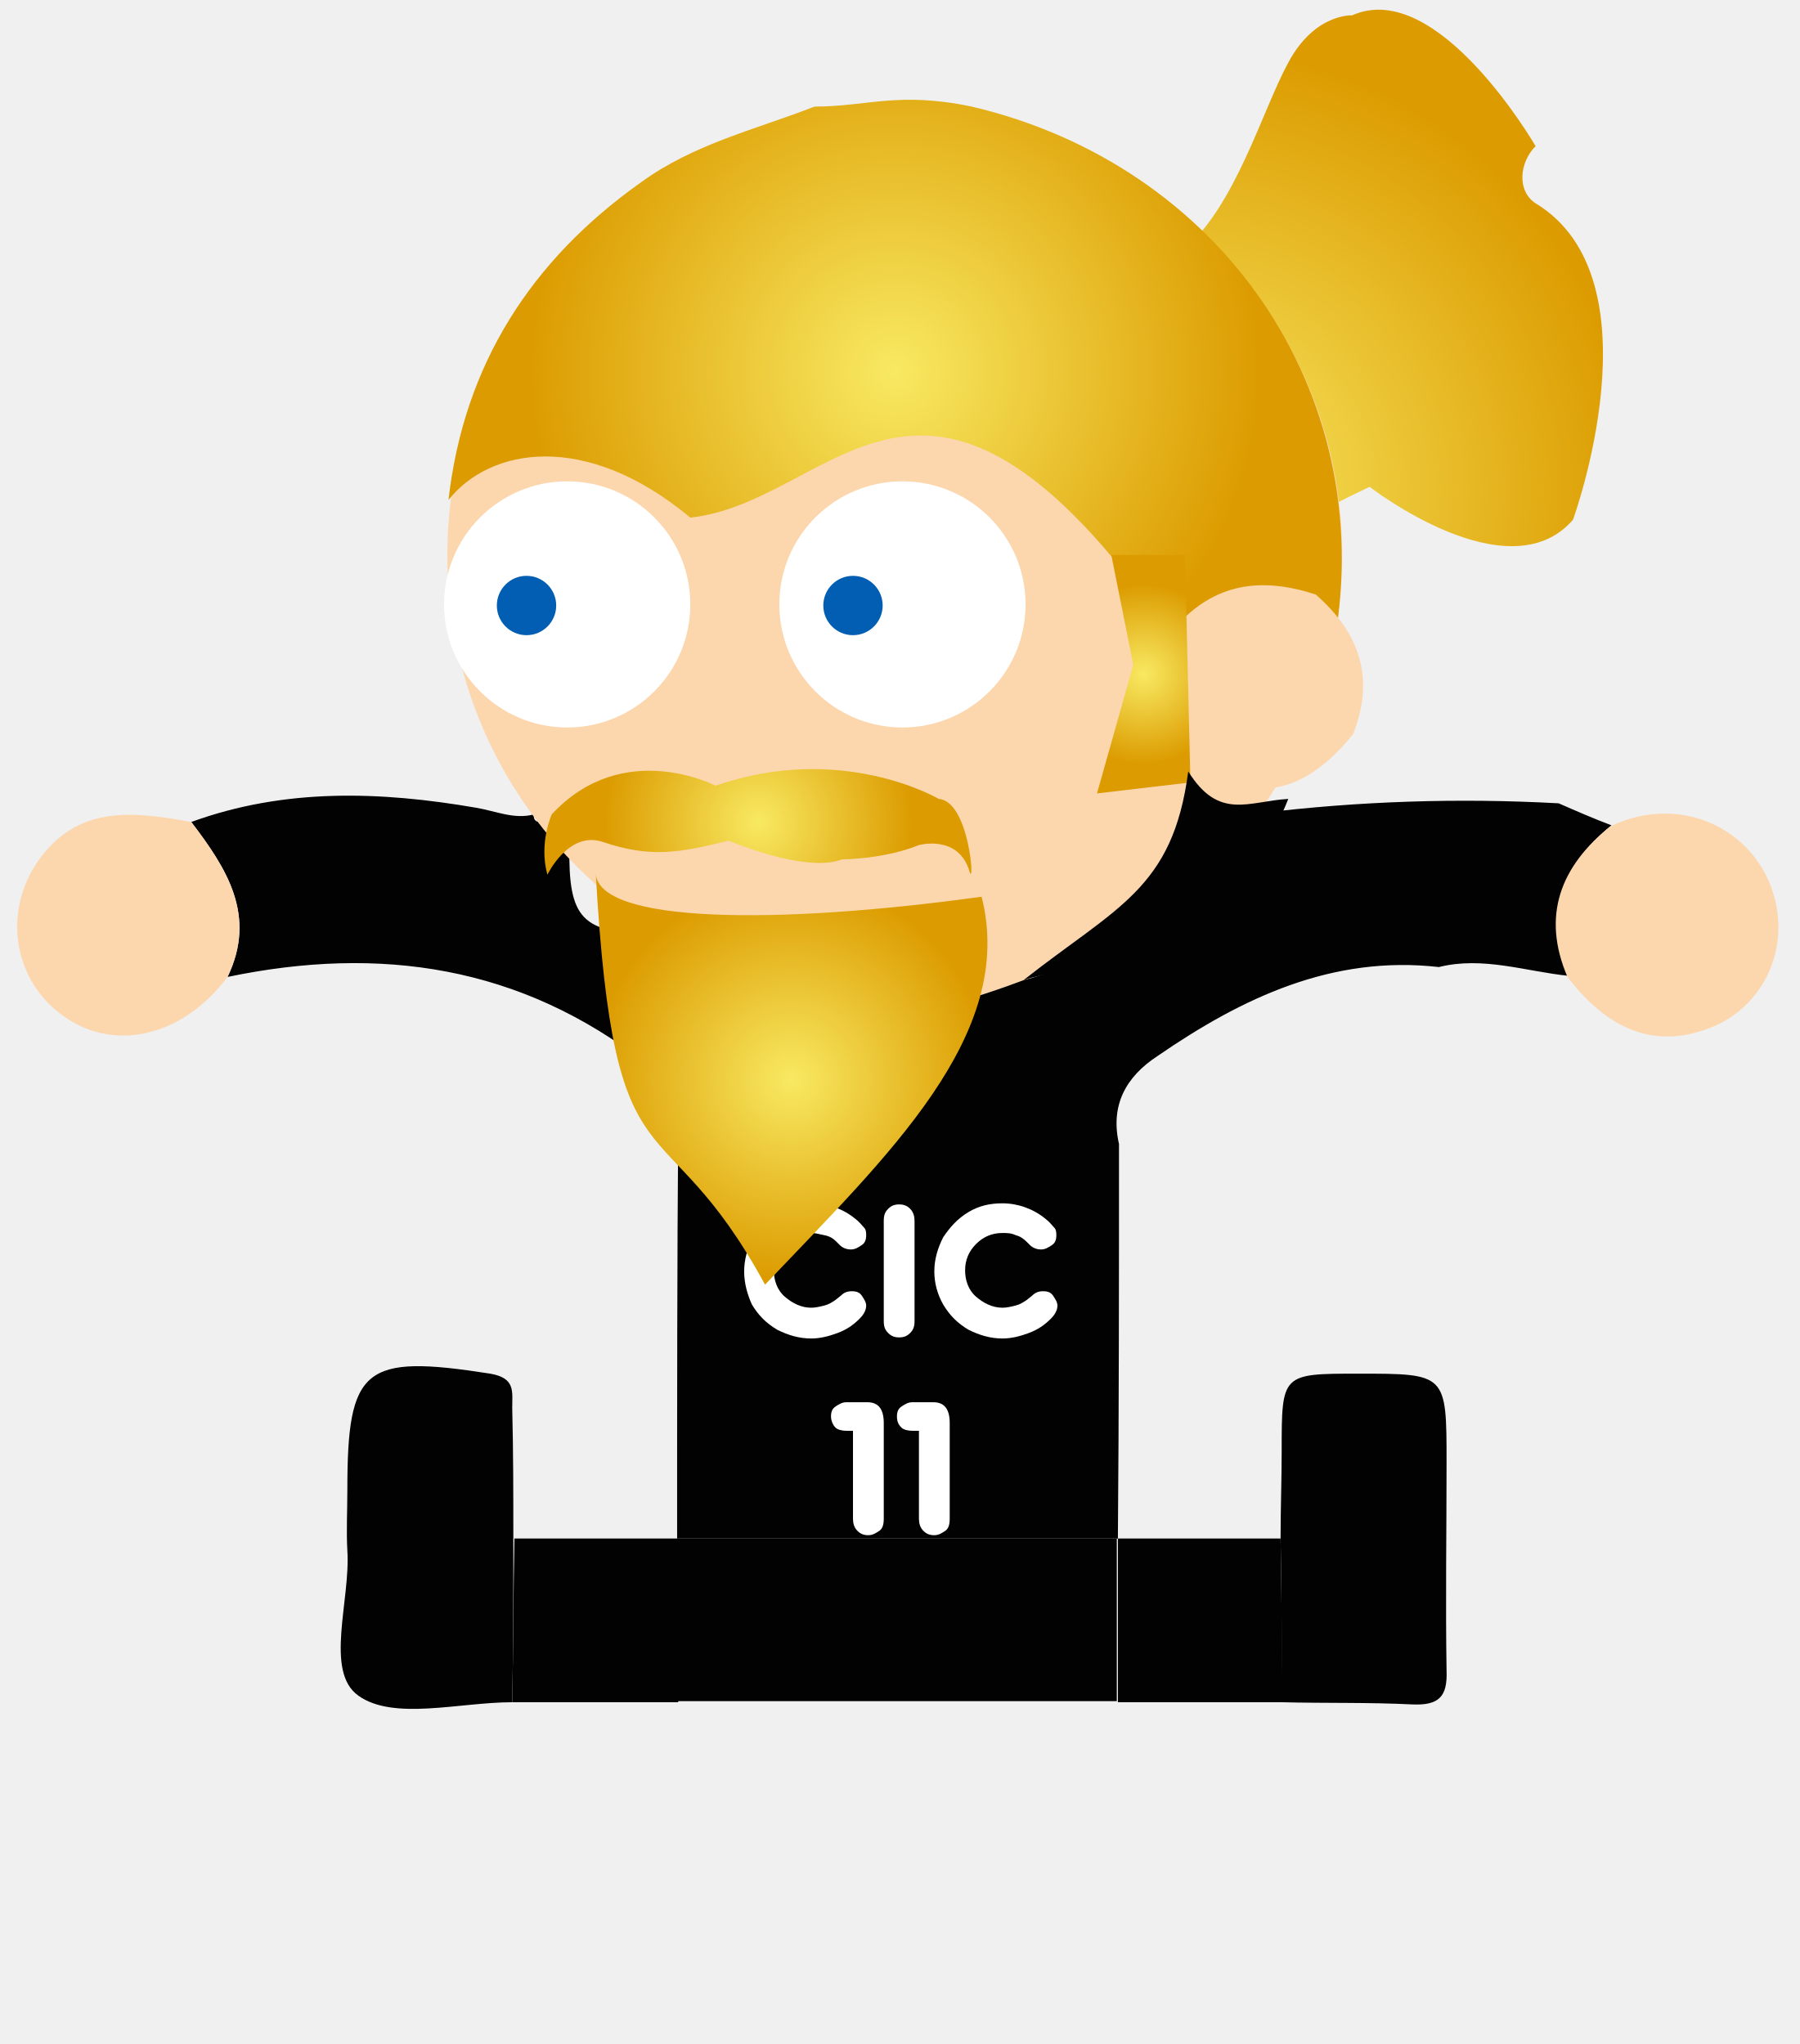
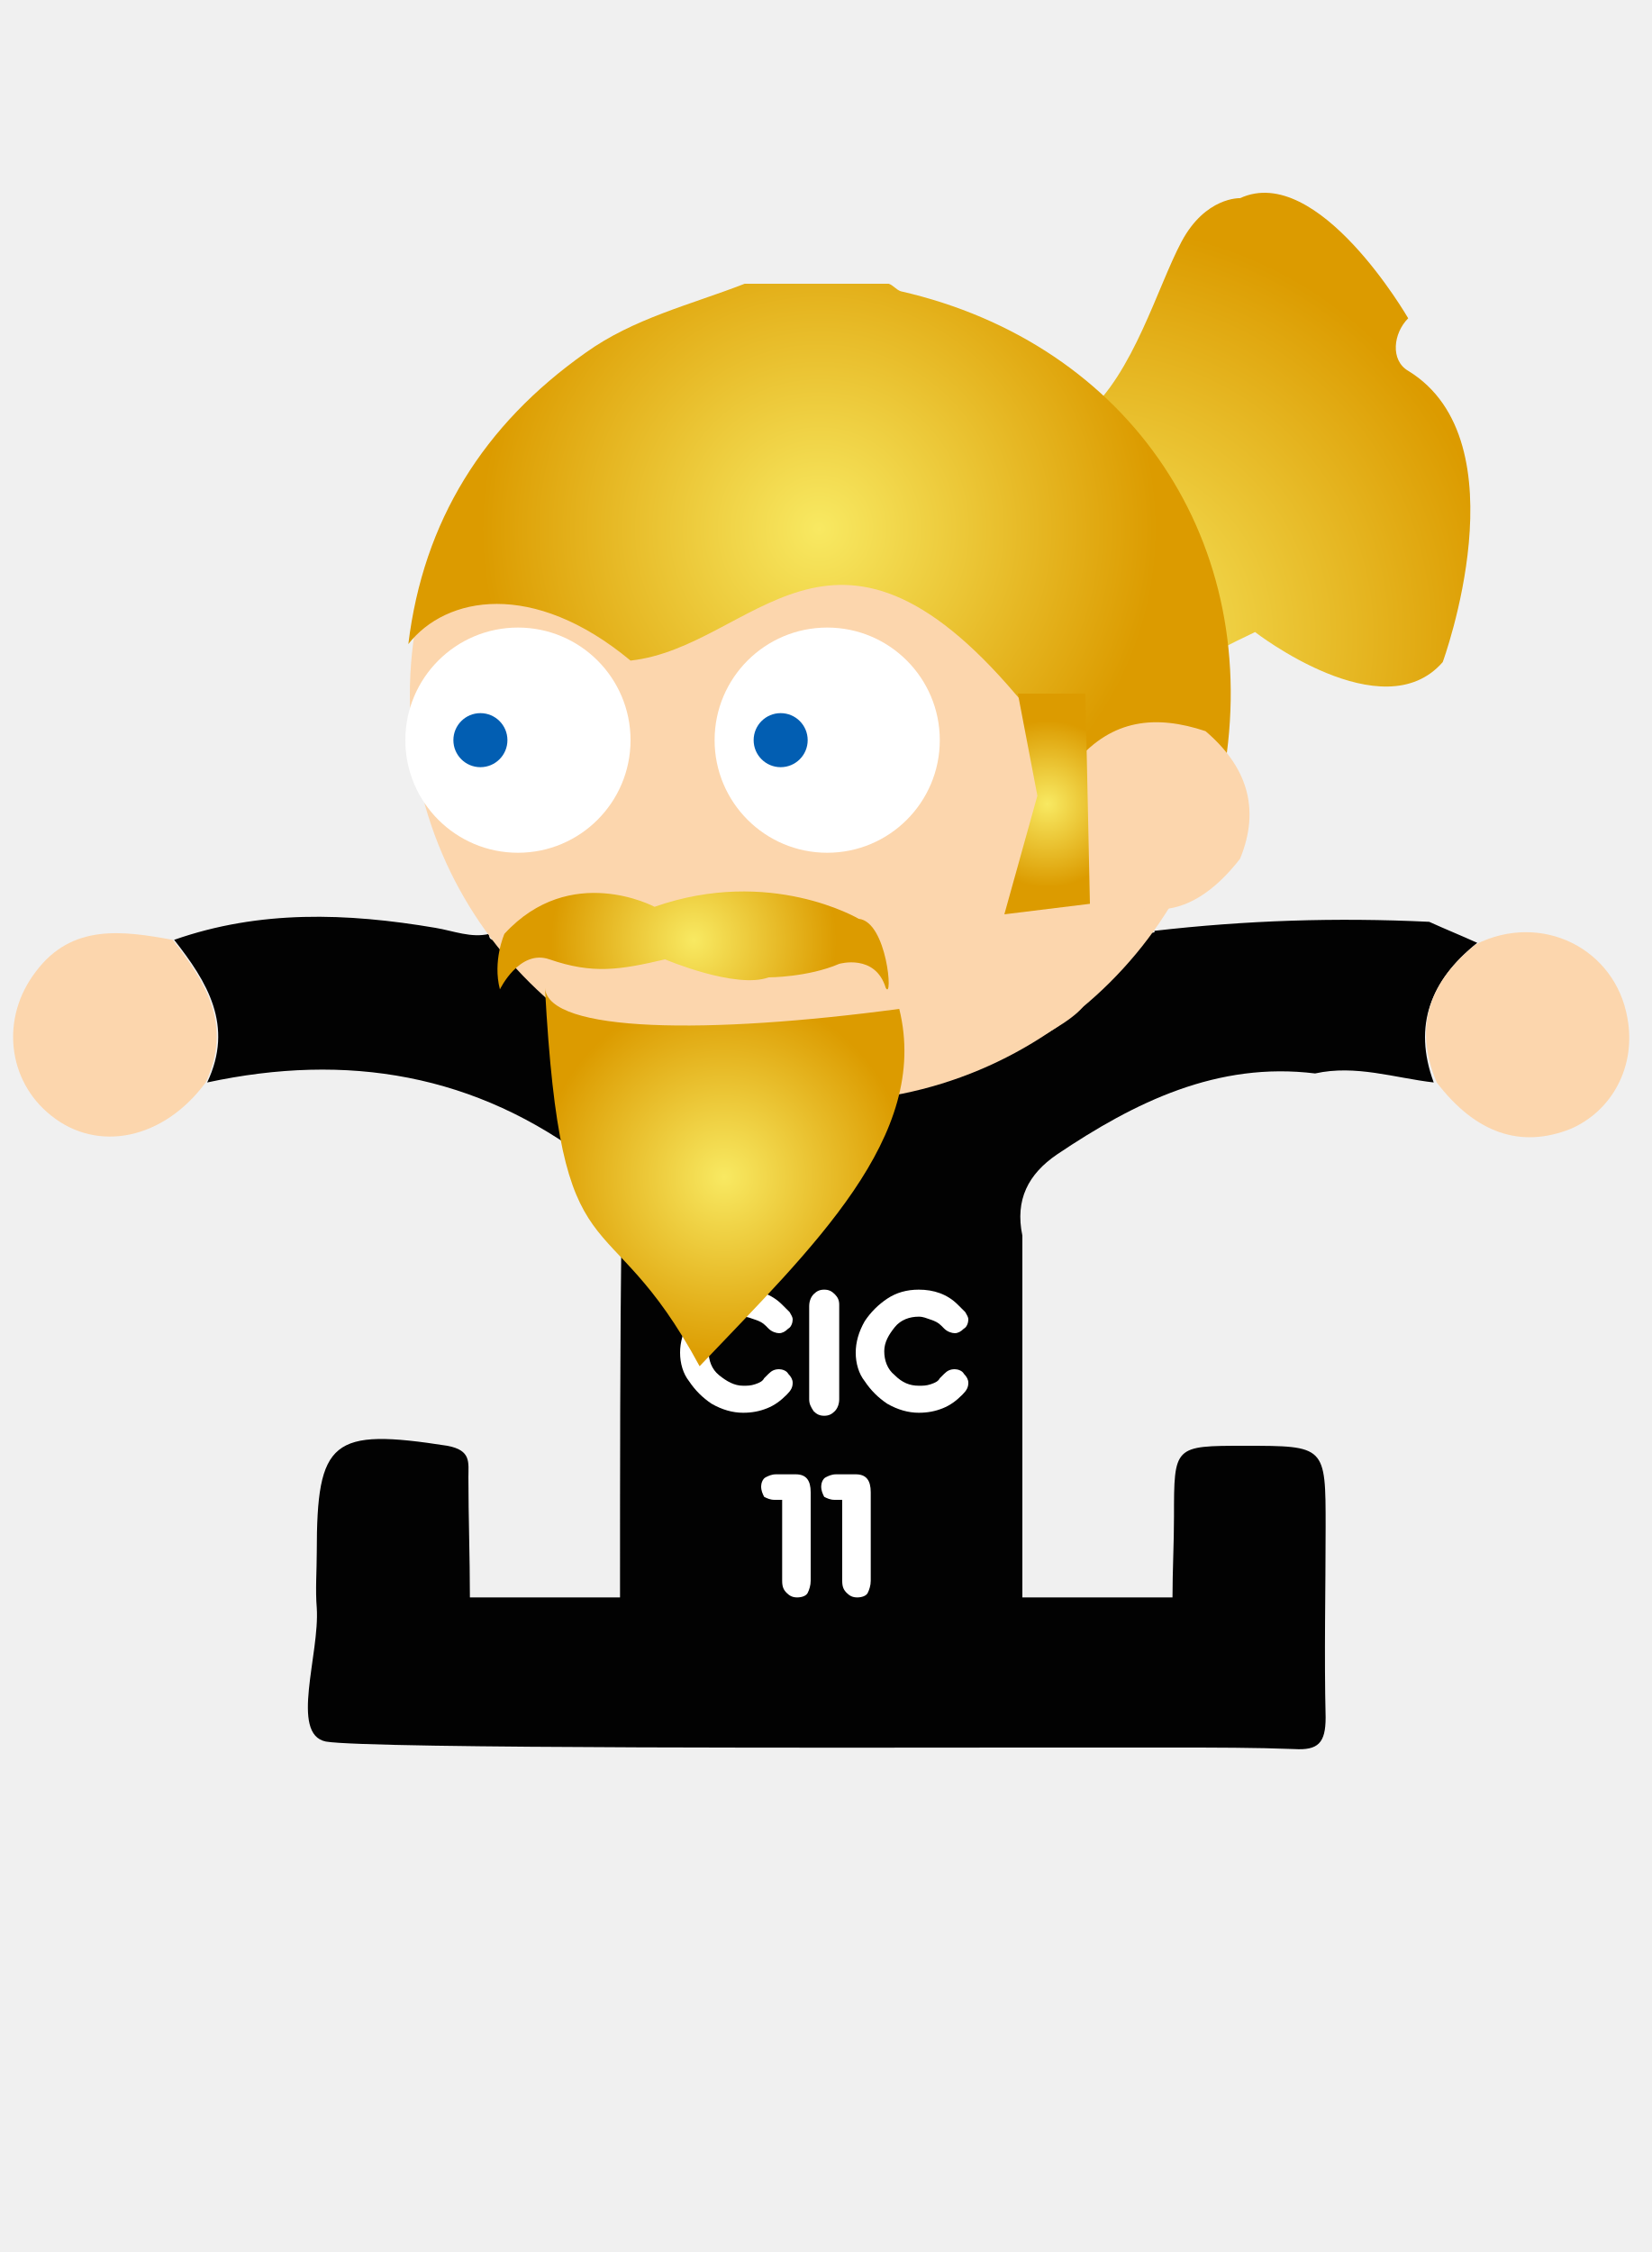
- <svg xmlns="http://www.w3.org/2000/svg" version="1.1" id="Layer_1" x="0px" y="0px" viewBox="0 0 163.7 186" enable-background="new 0 0 163.7 186" xml:space="preserve">
-   <path fill="#020202" d="M101.8,104.1c0,12,0,23.9-0.1,35.9c-13.4,0-26.7,0-40.1,0c0-12.5,0-24.9,0.1-37.4c0-2.6-0.9-4.3-2.9-5.8  C47.4,87.9,34.6,86,20.7,88.9c2.7-5.6-0.1-9.9-3.3-14.1c8.5-3.1,17.2-2.8,25.9-1.3c1.8,0.3,3.5,1.1,5.3,0.6c0,0,0-0.1,0-0.1  c-0.2,0.9,0.5,0.8,1.1,0.9c0.7,0.7,1.4,1.4,2.1,2.1c-0.1,6.6,1.1,7.9,7.6,8c1.2,0,2.3,0.1,3.5,0.1c12.7,8.1,33.1,6.1,43.9-4.1  c3-1.2,4.3-4.2,6.8-6c0.6-0.1,1-0.3,1.1-1l-0.1,0c9-1.1,18.1-1.4,27.2-0.9c1.6,0.7,3.2,1.4,4.8,2c-4.5,3.7-6.3,8.1-3.9,13.7  c-3.9-0.4-7.8-1.8-11.8-0.8c-9.7-1.1-17.9,2.8-25.6,8.1C102.4,98,101,100.6,101.8,104.1z" />
-   <path fill="#020202" d="M61.6,140c13.4,0,26.7,0,40.1,0c0,0-0.1-0.1-0.1-0.1c0,5,0,9.9,0,14.9c-13.3,0-26.6,0-40,0  C61.7,149.9,61.7,144.9,61.6,140L61.6,140z" />
-   <path fill="#020202" d="M116.5,140c0-2.7,0.1-5.3,0.1-8c0-7,0-7,7-7c8,0,8,0,8,8.1c0,6.3-0.1,12.6,0,18.9c0.1,2.4-0.7,3.2-3.1,3.1  c-4-0.2-8-0.1-11.9-0.2C116.6,149.9,116.6,144.9,116.5,140z" />
-   <path fill="#020202" d="M46.6,154.9c-4.8,0-10.8,1.7-14-0.6c-3.1-2.2-0.7-8.7-1-13.2c-0.1-1.8,0-3.6,0-5.5c0-11.2,1.5-12.4,13-10.6  c2.3,0.4,2,1.6,2,3.1c0.1,4,0.1,8,0.1,11.9C46.7,144.9,46.7,149.9,46.6,154.9z" />
-   <path fill="#FCD6AD" d="M17.4,74.8c3.2,4.2,6,8.5,3.3,14.1c-4.2,5.6-10.7,7-15.4,3.2c-4.3-3.4-5-9.7-1.5-14.2  C7.4,73.2,12.4,73.9,17.4,74.8z" />
-   <path fill="#FCD6AD" d="M142.6,88.9c-2.4-5.6-0.6-10.1,3.9-13.7c6.6-3.2,13.8,0.5,15.1,7.2c0.9,4.7-1.5,9.2-5.7,11  C150.9,95.5,146.5,94,142.6,88.9z" />
-   <path fill="#020202" d="M116.5,140c0.1,5,0.1,9.9,0.2,14.9c-5,0-10,0-15,0c0-5,0-9.9,0-14.9C106.6,140,111.6,140,116.5,140z" />
-   <path fill="#020202" d="M46.6,154.9c0.1-5,0.1-9.9,0.2-14.9c5,0,9.9,0,14.9,0c0,5,0,9.9,0,14.9C56.7,154.9,51.7,154.9,46.6,154.9z" />
+ <svg xmlns="http://www.w3.org/2000/svg" version="1.1" id="Layer_1" x="0px" y="0px" viewBox="0 0 110 150" enable-background="new 0 0 110 150" xml:space="preserve">
  <g>
-     <path fill="#FFFFFF" d="M67.7,115.7c0-1.1,0.3-2.1,0.8-3.1c0.6-0.9,1.3-1.7,2.3-2.3c1-0.6,2-0.8,3.1-0.8c1.4,0,2.8,0.5,3.9,1.4   c0.4,0.3,0.6,0.6,0.8,0.8s0.2,0.5,0.2,0.7c0,0.4-0.1,0.7-0.4,0.9s-0.6,0.4-1,0.4c-0.3,0-0.7-0.1-1-0.4l-0.3-0.3   c-0.3-0.3-0.6-0.5-1.1-0.6s-0.8-0.2-1.2-0.2c-0.9,0-1.7,0.3-2.4,1s-1,1.5-1,2.4c0,0.9,0.3,1.8,1,2.4s1.5,1,2.4,1   c0.4,0,0.8-0.1,1.2-0.2s0.7-0.3,1-0.5l0.5-0.4c0.3-0.3,0.6-0.4,1-0.4c0.4,0,0.7,0.1,0.9,0.4s0.4,0.6,0.4,0.9c0,0.4-0.2,0.8-0.6,1.2   c-0.6,0.6-1.2,1-2,1.3s-1.6,0.5-2.4,0.5c-1.1,0-2.1-0.3-3.1-0.8c-1-0.6-1.7-1.3-2.3-2.3C68,117.8,67.7,116.8,67.7,115.7z" />
-     <path fill="#FFFFFF" d="M80.4,120.2v-0.3v-8.5v-0.3c0-0.5,0.1-0.8,0.4-1.1s0.6-0.4,1-0.4s0.7,0.1,1,0.4s0.4,0.7,0.4,1.1v0.3v8.5   v0.3c0,0.5-0.1,0.8-0.4,1.1s-0.6,0.4-1,0.4s-0.7-0.1-1-0.4S80.4,120.7,80.4,120.2z" />
-     <path fill="#FFFFFF" d="M85,115.7c0-1.1,0.3-2.1,0.8-3.1c0.6-0.9,1.3-1.7,2.3-2.3s2-0.8,3.1-0.8c1.4,0,2.8,0.5,3.9,1.4   c0.4,0.3,0.6,0.6,0.8,0.8c0.2,0.2,0.2,0.5,0.2,0.7c0,0.4-0.1,0.7-0.4,0.9s-0.6,0.4-1,0.4c-0.3,0-0.7-0.1-1-0.4l-0.3-0.3   c-0.3-0.3-0.6-0.5-1-0.6c-0.4-0.2-0.8-0.2-1.2-0.2c-0.9,0-1.7,0.3-2.4,1s-1,1.5-1,2.4c0,0.9,0.3,1.8,1,2.4s1.5,1,2.4,1   c0.4,0,0.8-0.1,1.2-0.2c0.4-0.1,0.7-0.3,1-0.5l0.5-0.4c0.3-0.3,0.6-0.4,1-0.4c0.4,0,0.7,0.1,0.9,0.4s0.4,0.6,0.4,0.9   c0,0.4-0.2,0.8-0.6,1.2c-0.6,0.6-1.2,1-2,1.3c-0.8,0.3-1.6,0.5-2.4,0.5c-1.1,0-2.1-0.3-3.1-0.8c-1-0.6-1.7-1.3-2.3-2.3   C85.3,117.8,85,116.8,85,115.7z" />
-     <path fill="#FFFFFF" d="M75.6,128.9c0-0.4,0.1-0.7,0.4-0.9s0.6-0.4,1-0.4h0.3h1.6c1,0,1.5,0.6,1.5,1.9v8.4v0.3   c0,0.5-0.1,0.9-0.4,1.1s-0.6,0.4-1,0.4c-0.4,0-0.7-0.1-1-0.4s-0.4-0.7-0.4-1.1v-0.3v-7.7l-0.4,0H77c-0.4,0-0.8-0.1-1-0.3   S75.6,129.3,75.6,128.9z" />
-     <path fill="#FFFFFF" d="M81.6,128.9c0-0.4,0.1-0.7,0.4-0.9s0.6-0.4,1-0.4h0.3h1.6c1,0,1.5,0.6,1.5,1.9v8.4v0.3   c0,0.5-0.1,0.9-0.4,1.1s-0.6,0.4-1,0.4c-0.4,0-0.7-0.1-1-0.4s-0.4-0.7-0.4-1.1v-0.3v-7.7l-0.4,0H83c-0.4,0-0.8-0.1-1-0.3   C81.7,129.6,81.6,129.3,81.6,128.9z" />
-   </g>
-   <g>
+     <path fill="#020202" d="M98.4,62.8c-1.1-0.5-2.1-0.9-3.2-1.4C89,61.1,83,61.3,76.9,62c0,0,0,0,0,0.1c-1.6,0.3-3,0.3-4.3-1.9   c-0.6,4.5-2.1,6.6-4.5,8.6c-10.5,3.7-33.4-0.7-33.4-4.7c-0.5-0.5-0.9-1-1.4-1.4c-0.3-0.1-0.8,0-0.7-0.5c-1.2,0.3-2.4-0.2-3.6-0.4   c-5.9-1-11.7-1.2-17.4,0.8c2.2,2.8,4,5.7,2.2,9.5c9.3-2,17.9-0.6,25.6,5.3c1.3,1,2,2.1,2,3.9c-0.1,8.4-0.1,16.7-0.1,25.1   c-3.3,0-6.6,0-10,0c0-2.7-0.1-5.4-0.1-8c0-1,0.2-1.8-1.4-2.1c-7.7-1.2-8.7-0.4-8.7,7.1c0,1.2-0.1,2.5,0,3.7   c0.2,3.1-1.8,8.4,0.6,8.9c2.9,0.5,37.4,0.4,46.4,0.4c3.4,0,6.7,0,10.1,0c2.7,0,5.4,0,8,0.1c1.6,0.1,2.1-0.4,2.1-2.1   c-0.1-4.2,0-8.5,0-12.7c0-5.4,0-5.4-5.4-5.4c-4.7,0-4.7,0-4.7,4.7c0,1.8-0.1,3.6-0.1,5.4c-3.3,0-6.6,0-10,0c0-8,0-16.1,0-24.1   c-0.5-2.4,0.4-4.1,2.3-5.4c5.2-3.5,10.7-6.2,17.2-5.4c2.7-0.6,5.3,0.3,7.9,0.6C94.1,68.3,95.3,65.3,98.4,62.8z" />
+     <path fill="#FCD6AD" d="M11.5,62.6c2.2,2.8,4,5.7,2.2,9.5c-2.8,3.8-7.2,4.7-10.3,2.2c-2.9-2.3-3.4-6.5-1-9.6   C4.8,61.5,8.2,62,11.5,62.6z" />
+     <path fill="#FCD6AD" d="M95.7,72.1c-1.6-3.8-0.4-6.8,2.6-9.2c4.4-2.2,9.3,0.3,10.1,4.9c0.6,3.2-1,6.2-3.8,7.4   C101.3,76.5,98.3,75.5,95.7,72.1z" />
    <g>
-       <radialGradient id="SVGID_1_" cx="108.387" cy="44.637" r="40.714" gradientUnits="userSpaceOnUse">
+       <path fill="#020202" d="M32.5,62.1C32.5,62.1,32.5,62.1,32.5,62.1C32.5,62.2,32.5,62.2,32.5,62.1L32.5,62.1z" />
+       <path fill="#020202" d="M76.9,62.1C76.9,62.1,76.9,62.1,76.9,62.1C76.9,62,76.9,62,76.9,62.1L76.9,62.1z" />
+     </g>
+     <g>
+       <path fill="#FFFFFF" d="M45.3,90.1c0-0.7,0.2-1.4,0.6-2.1c0.4-0.6,0.9-1.1,1.5-1.5s1.3-0.6,2.1-0.6c1,0,1.9,0.3,2.6,1    c0.2,0.2,0.4,0.4,0.5,0.5c0.1,0.2,0.2,0.3,0.2,0.5c0,0.2-0.1,0.5-0.3,0.6c-0.2,0.2-0.4,0.3-0.6,0.3c-0.2,0-0.5-0.1-0.7-0.3    L51,88.3c-0.2-0.2-0.4-0.3-0.7-0.4c-0.3-0.1-0.5-0.2-0.8-0.2c-0.6,0-1.2,0.2-1.6,0.7c-0.4,0.5-0.7,1-0.7,1.6    c0,0.6,0.2,1.2,0.7,1.6s1,0.7,1.6,0.7c0.3,0,0.5,0,0.8-0.1c0.3-0.1,0.5-0.2,0.6-0.4l0.3-0.3c0.2-0.2,0.4-0.3,0.7-0.3    c0.2,0,0.5,0.1,0.6,0.3c0.2,0.2,0.3,0.4,0.3,0.6c0,0.3-0.1,0.5-0.4,0.8c-0.4,0.4-0.8,0.7-1.3,0.9c-0.5,0.2-1,0.3-1.6,0.3    c-0.7,0-1.4-0.2-2.1-0.6c-0.6-0.4-1.1-0.9-1.5-1.5C45.5,91.5,45.3,90.8,45.3,90.1z" />
+       <path fill="#FFFFFF" d="M53.9,93.2V93v-5.7V87c0-0.3,0.1-0.6,0.3-0.8c0.2-0.2,0.4-0.3,0.7-0.3s0.5,0.1,0.7,0.3s0.3,0.4,0.3,0.7    v0.2V93v0.2c0,0.3-0.1,0.6-0.3,0.8s-0.4,0.3-0.7,0.3s-0.5-0.1-0.7-0.3C54,93.7,53.9,93.5,53.9,93.2z" />
+       <path fill="#FFFFFF" d="M57,90.1c0-0.7,0.2-1.4,0.6-2.1c0.4-0.6,0.9-1.1,1.5-1.5c0.6-0.4,1.3-0.6,2.1-0.6c1,0,1.9,0.3,2.6,1    c0.2,0.2,0.4,0.4,0.5,0.5c0.1,0.2,0.2,0.3,0.2,0.5c0,0.2-0.1,0.5-0.3,0.6c-0.2,0.2-0.4,0.3-0.6,0.3c-0.2,0-0.5-0.1-0.7-0.3    l-0.2-0.2c-0.2-0.2-0.4-0.3-0.7-0.4c-0.3-0.1-0.5-0.2-0.8-0.2c-0.6,0-1.2,0.2-1.6,0.7c-0.4,0.5-0.7,1-0.7,1.6    c0,0.6,0.2,1.2,0.7,1.6c0.5,0.5,1,0.7,1.6,0.7c0.3,0,0.5,0,0.8-0.1c0.3-0.1,0.5-0.2,0.6-0.4l0.3-0.3c0.2-0.2,0.4-0.3,0.7-0.3    c0.2,0,0.5,0.1,0.6,0.3c0.2,0.2,0.3,0.4,0.3,0.6c0,0.3-0.1,0.5-0.4,0.8c-0.4,0.4-0.8,0.7-1.3,0.9c-0.5,0.2-1,0.3-1.6,0.3    c-0.7,0-1.4-0.2-2.1-0.6c-0.6-0.4-1.1-0.9-1.5-1.5C57.2,91.5,57,90.8,57,90.1z" />
+       <path fill="#FFFFFF" d="M50.7,99c0-0.2,0.1-0.5,0.3-0.6s0.4-0.2,0.7-0.2h0.2h1.1c0.7,0,1,0.4,1,1.2v5.7v0.2c0,0.3-0.1,0.6-0.2,0.8    s-0.4,0.3-0.7,0.3c-0.3,0-0.5-0.1-0.7-0.3c-0.2-0.2-0.3-0.4-0.3-0.8v-0.2v-5.2l-0.3,0h-0.2c-0.3,0-0.5-0.1-0.7-0.2    C50.8,99.5,50.7,99.3,50.7,99z" />
+       <path fill="#FFFFFF" d="M54.7,99c0-0.2,0.1-0.5,0.3-0.6s0.4-0.2,0.7-0.2h0.2h1.1c0.7,0,1,0.4,1,1.2v5.7v0.2c0,0.3-0.1,0.6-0.2,0.8    s-0.4,0.3-0.7,0.3c-0.3,0-0.5-0.1-0.7-0.3c-0.2-0.2-0.3-0.4-0.3-0.8v-0.2v-5.2l-0.3,0h-0.2c-0.3,0-0.5-0.1-0.7-0.2    C54.8,99.5,54.7,99.3,54.7,99z" />
+     </g>
+     <g>
+       <g>
+         <radialGradient id="SVGID_1_" cx="72.709" cy="42.316" r="27.38" gradientUnits="userSpaceOnUse">
+           <stop offset="0" style="stop-color:#F8E962" />
+           <stop offset="0.986" style="stop-color:#DC9C01" />
+           <stop offset="1" style="stop-color:#DC9B00" />
+         </radialGradient>
+         <path fill="url(#SVGID_1_)" d="M62.7,57.7c0,0,7.1-9.1,20.9-15.6c0,0,8.5,6.6,12.5,2c0,0,5.4-14.7-2.3-19.4c-1.2-0.7-1-2.5,0-3.5     l0,0c0,0-6-10.4-11.2-8c0,0-2.3-0.1-3.9,2.9c-1.6,3-3.2,8.8-6.4,11.5c0,0-14.6,1.1-18.3,8.7c0,0-11.4,22.4-3.9,35.4     C50.1,71.7,79.3,60.7,62.7,57.7z" />
+         <g>
+           <ellipse fill="#FCD6AD" cx="54.6" cy="46.3" rx="27.3" ry="27.1" />
+           <circle fill="#FFFFFF" cx="55.1" cy="49.3" r="7.5" />
+           <circle fill="#FFFFFF" cx="34.5" cy="49.3" r="7.5" />
+           <circle fill="#025EB2" cx="52" cy="49.3" r="1.8" />
+           <circle fill="#025EB2" cx="32" cy="49.3" r="1.8" />
+         </g>
+         <radialGradient id="SVGID_2_" cx="54.578" cy="35.224" r="22.545" gradientUnits="userSpaceOnUse">
+           <stop offset="0" style="stop-color:#F8E962" />
+           <stop offset="0.986" style="stop-color:#DC9C01" />
+           <stop offset="1" style="stop-color:#DC9B00" />
+         </radialGradient>
+         <path fill="url(#SVGID_2_)" d="M81.5,51.6c2.7-15.4-6.2-28.7-21.5-32.2c-0.3-0.1-0.5-0.4-0.8-0.5c-3.2,0-6.4,0-9.6,0     c-3.6,1.4-7.4,2.3-10.6,4.6c-6.8,4.8-10.8,11.2-11.8,19.4c2.5-3.2,8.3-4.3,14.8,1.1c8.2-0.9,13.4-12.2,25.7,2.3     c2.3,2.7,4.5,0.9,3.9,4.1c0.6,0.1,1.3,0.1,1.9,0.2C76.5,48.9,79,49.9,81.5,51.6z" />
+         <path fill="#FCD6AD" d="M42.5,70.1c8.8,4.2,11.2,5.1,20,1.8c2.8-0.7,9.1-3.6,9.8-5.1c0-3.2,0-6.5,0-10.7c1.9,3.1,4,3.5,6.4,3.4     c3.7-1.8,4.2-4.7,3.2-8.3c-2.4-1.6-4.9-3-7.8-1.4c-0.8,1.5,0,3.8-1.8,3.5c-1.3-0.2-2.5,4-3.8,3.9c-2.1-0.2-4.2,0.2-5.5,2.3     c-1.9,3.2-4.1,0.5-6.9,1.4c-5,1.5-18,0.9-22.6,1.6c0.2,1.6,1.2,0.7,2.1,1.8c1.1-1,2.4-1.5,4-1.5c6,0,12.1,0,18.1,0     c2.4,0,2.4,0.7,2.4,3.4c0,2.7-1.7,2-4.1,2c-5,0-8.4,1.4-13.4,1.5C42.5,69.9,42.5,70,42.5,70.1z" />
+         <radialGradient id="SVGID_3_" cx="48.24" cy="78.385" r="12.295" gradientUnits="userSpaceOnUse">
+           <stop offset="0" style="stop-color:#F8E962" />
+           <stop offset="0.986" style="stop-color:#DC9C01" />
+           <stop offset="1" style="stop-color:#DC9B00" />
+         </radialGradient>
+         <path fill="url(#SVGID_3_)" d="M59.9,67.2c-12.7,1.7-23.4,1.6-23.6-1.4C37.4,86,40.3,79.3,46.6,91C54.1,83.1,62,75.7,59.9,67.2z" />
+         <radialGradient id="SVGID_4_" cx="46.218" cy="62.624" r="9.505" gradientUnits="userSpaceOnUse">
+           <stop offset="0" style="stop-color:#F8E962" />
+           <stop offset="0.986" style="stop-color:#DC9C01" />
+           <stop offset="1" style="stop-color:#DC9B00" />
+         </radialGradient>
+         <path fill="url(#SVGID_4_)" d="M57.2,61.2c0,0-5.9-3.5-13.6-0.8c0,0-5.6-3-10,1.8c0,0-0.8,1.8-0.3,3.7c0,0,1.3-2.7,3.3-2     c2.9,1,4.7,0.7,7.7,0c0,0,4.7,2,6.9,1.2c0,0,2.6,0,4.7-0.9c0,0,2.4-0.7,3.1,1.6C59.5,66.7,59.1,61.4,57.2,61.2z" />
+         <path fill="#FCD6AD" d="M82.6,57.2c1.4-3.4,0.4-6.2-2.3-8.5c-3.3-1.1-6.2-0.8-8.6,2c-0.9,2.2-1.2,4.3-0.2,6.5     C75.2,61.7,79.1,61.7,82.6,57.2z" />
+       </g>
+       <radialGradient id="SVGID_5_" cx="69.772" cy="53.549" r="5.552" gradientUnits="userSpaceOnUse">
        <stop offset="0" style="stop-color:#F8E962" />
        <stop offset="0.986" style="stop-color:#DC9C01" />
        <stop offset="1" style="stop-color:#DC9B00" />
      </radialGradient>
-       <path fill="url(#SVGID_1_)" d="M93.5,67.5c0,0,10.5-13.5,31.1-23.2c0,0,12.6,9.8,18.5,3c0,0,8-21.9-3.4-28.8    c-1.7-1.1-1.5-3.7,0-5.2v0c0,0-8.9-15.4-16.7-11.9c0,0-3.4-0.2-5.8,4.3c-2.4,4.4-4.8,13.1-9.6,17.1c0,0-21.8,1.7-27.2,13    c0,0-17,33.4-5.7,52.6C74.8,88.3,118.2,71.9,93.5,67.5z" />
-       <g>
-         <ellipse fill="#FCD6AD" cx="81.4" cy="50.5" rx="40.7" ry="40.3" />
-         <circle fill="#FFFFFF" cx="82.1" cy="55" r="11.2" />
-         <circle fill="#FFFFFF" cx="51.6" cy="55" r="11.2" />
-         <circle fill="#025EB2" cx="77.6" cy="55.1" r="2.7" />
-         <circle fill="#025EB2" cx="47.9" cy="55.1" r="2.7" />
-       </g>
-       <radialGradient id="SVGID_2_" cx="81.405" cy="33.777" r="33.627" gradientUnits="userSpaceOnUse">
-         <stop offset="0" style="stop-color:#F8E962" />
-         <stop offset="0.986" style="stop-color:#DC9C01" />
-         <stop offset="1" style="stop-color:#DC9B00" />
-       </radialGradient>
-       <path fill="url(#SVGID_2_)" d="M121.4,58.4c4-22.8-10.4-43.4-33-48.7c-0.4-0.1,0.4,0.3,0,0c-6.7-1.4-9.5,0-14.3,0    c-5.4,2.1-11,3.4-15.8,6.9c-10,7.1-16.1,16.6-17.5,28.9c3.7-4.7,12.4-6.4,22,1.6C75,45.8,82.8,29,101,50.5c3.4,4,6.6,1.4,5.8,6    c1,0.1,1.9,0.2,2.9,0.3C114,54.4,117.8,56,121.4,58.4z" />
-       <path fill="#FCD6AD" d="M63.4,86.5c13.1,6.3,16.6,7.6,29.7,2.7c4.1-1,13.5-5.3,14.5-7.5c0-4.8,0-9.6,0-15.9c2.8,4.6,6,5.2,9.6,5    c5.5-2.6,6.3-7,4.7-12.4c-3.6-2.4-7.3-4.5-11.5-2.1c-1.1,2.2,0,5.6-2.7,5.2c-1.9-0.3-3.7,6-5.6,5.8C99,67,95.9,67.5,94,70.7    c-2.9,4.8-6.1,0.8-10.3,2.1c-7.4,2.3-26.8,1.3-33.6,2.4c0.3,2.3,1.8,1,3.1,2.7c1.7-1.5,3.6-2.2,5.9-2.2c9,0.1,18,0.1,26.9,0    c3.6,0,3.6,1,3.5,5.1c0,4.1-2.6,3-6.1,3c-7.5,0-12.5,2.1-19.9,2.2C63.4,86.1,63.4,86.3,63.4,86.5z" />
-       <radialGradient id="SVGID_3_" cx="72.001" cy="98.271" r="18.282" gradientUnits="userSpaceOnUse">
-         <stop offset="0" style="stop-color:#F8E962" />
-         <stop offset="0.986" style="stop-color:#DC9C01" />
-         <stop offset="1" style="stop-color:#DC9B00" />
-       </radialGradient>
-       <path fill="url(#SVGID_3_)" d="M89.3,81.6c-18.8,2.6-34.8,2.4-35.1-2.1c1.7,30,6,20.1,15.4,37.4C80.7,105.2,92.5,94.2,89.3,81.6z" />
-       <radialGradient id="SVGID_4_" cx="68.994" cy="74.835" r="14.134" gradientUnits="userSpaceOnUse">
-         <stop offset="0" style="stop-color:#F8E962" />
-         <stop offset="0.986" style="stop-color:#DC9C01" />
-         <stop offset="1" style="stop-color:#DC9B00" />
-       </radialGradient>
-       <path fill="url(#SVGID_4_)" d="M85.4,72.7c0,0-8.8-5.2-20.3-1.2c0,0-8.4-4.4-14.9,2.6c0,0-1.2,2.6-0.4,5.5c0,0,1.9-4,5-3    c4.4,1.5,7,1,11.5-0.1c0,0,7,3,10.3,1.7c0,0,3.8,0,7-1.3c0,0,3.6-1,4.6,2.4C88.7,80.9,88.2,72.9,85.4,72.7z" />
-       <path fill="#FCD6AD" d="M123.1,66.8c2-5.1,0.6-9.2-3.4-12.7c-4.9-1.6-9.2-1.1-12.8,3c-1.3,3.2-1.7,6.4-0.3,9.7    C112,73.4,117.8,73.4,123.1,66.8z" />
+       <polygon fill="url(#SVGID_5_)" points="66.9,60.9 72.6,60.2 72.3,46.2 67.8,46.2 69.1,53   " />
    </g>
-     <radialGradient id="SVGID_5_" cx="104.02" cy="61.341" r="8.256" gradientUnits="userSpaceOnUse">
-       <stop offset="0" style="stop-color:#F8E962" />
-       <stop offset="0.986" style="stop-color:#DC9C01" />
-       <stop offset="1" style="stop-color:#DC9B00" />
-     </radialGradient>
-     <polygon fill="url(#SVGID_5_)" points="99.8,72.2 108.3,71.2 107.8,50.5 101.1,50.5 103.1,60.5  " />
  </g>
-   <path fill="#020202" d="M117.2,72.7c-3.6,0.2-6.3,2-9.1-2.5c-1.4,10.7-6.5,12.3-15,19C96.2,88,111.6,87,117.2,72.7z" />
</svg>
